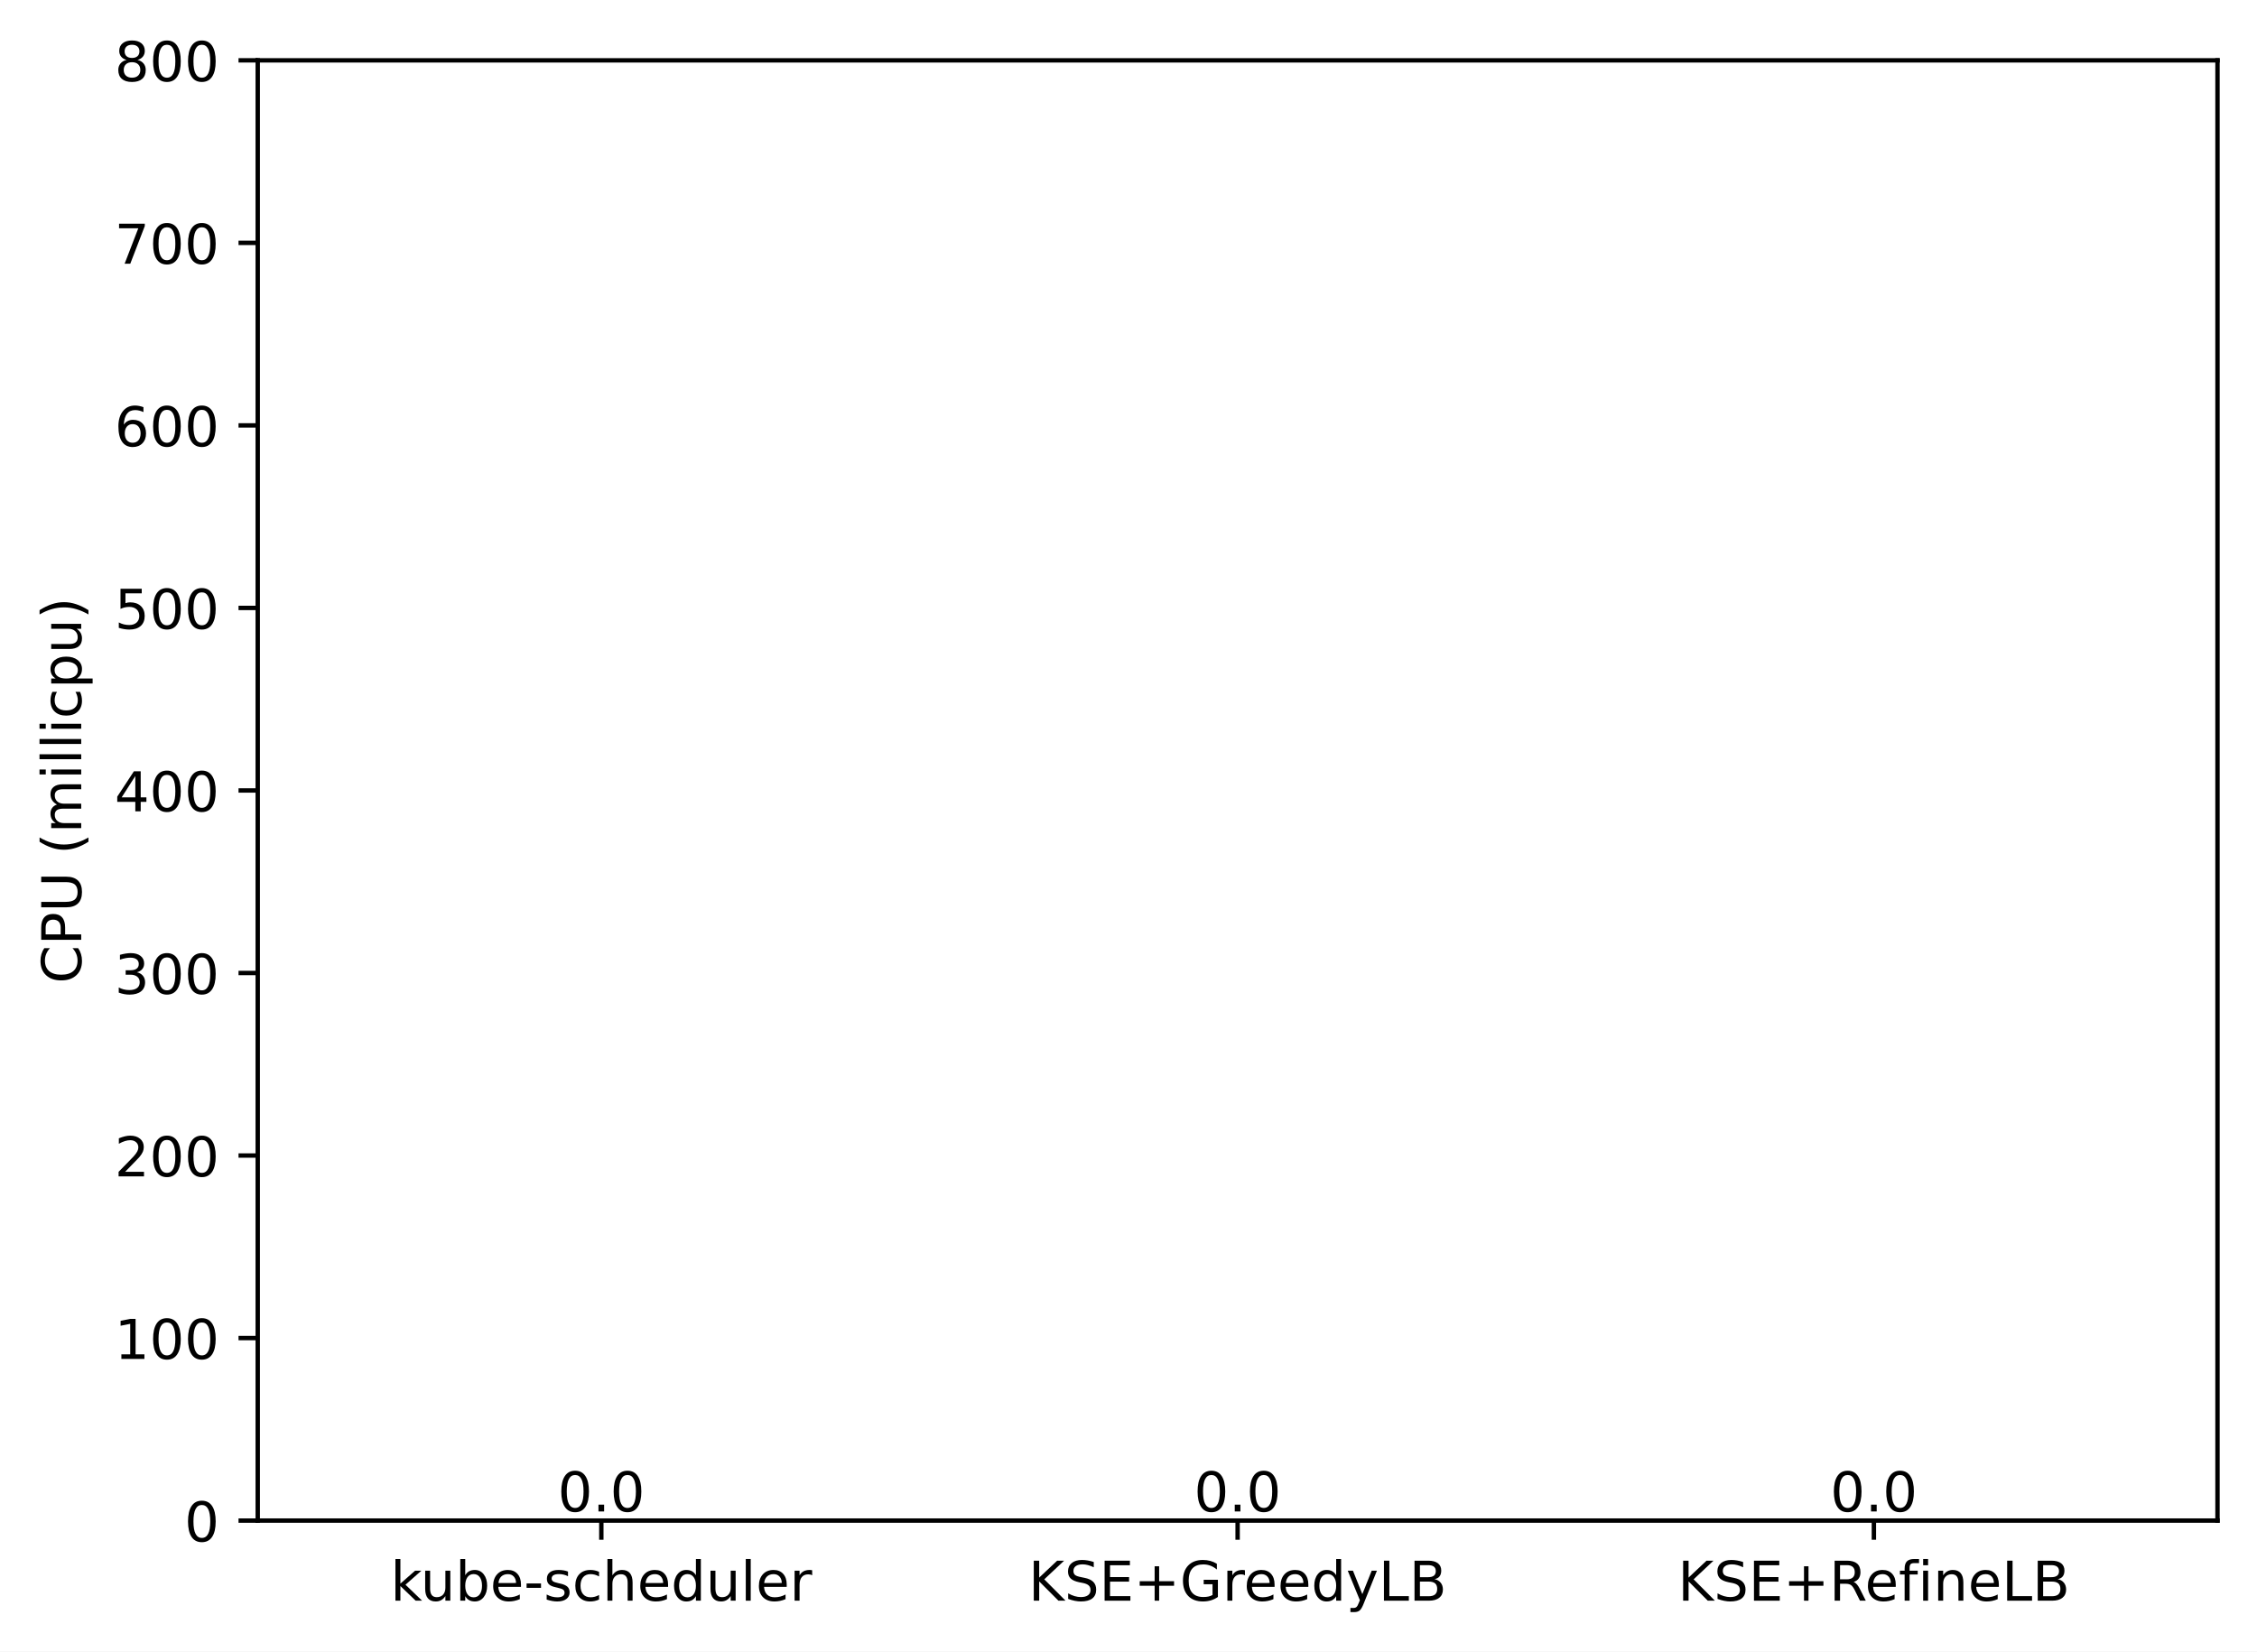
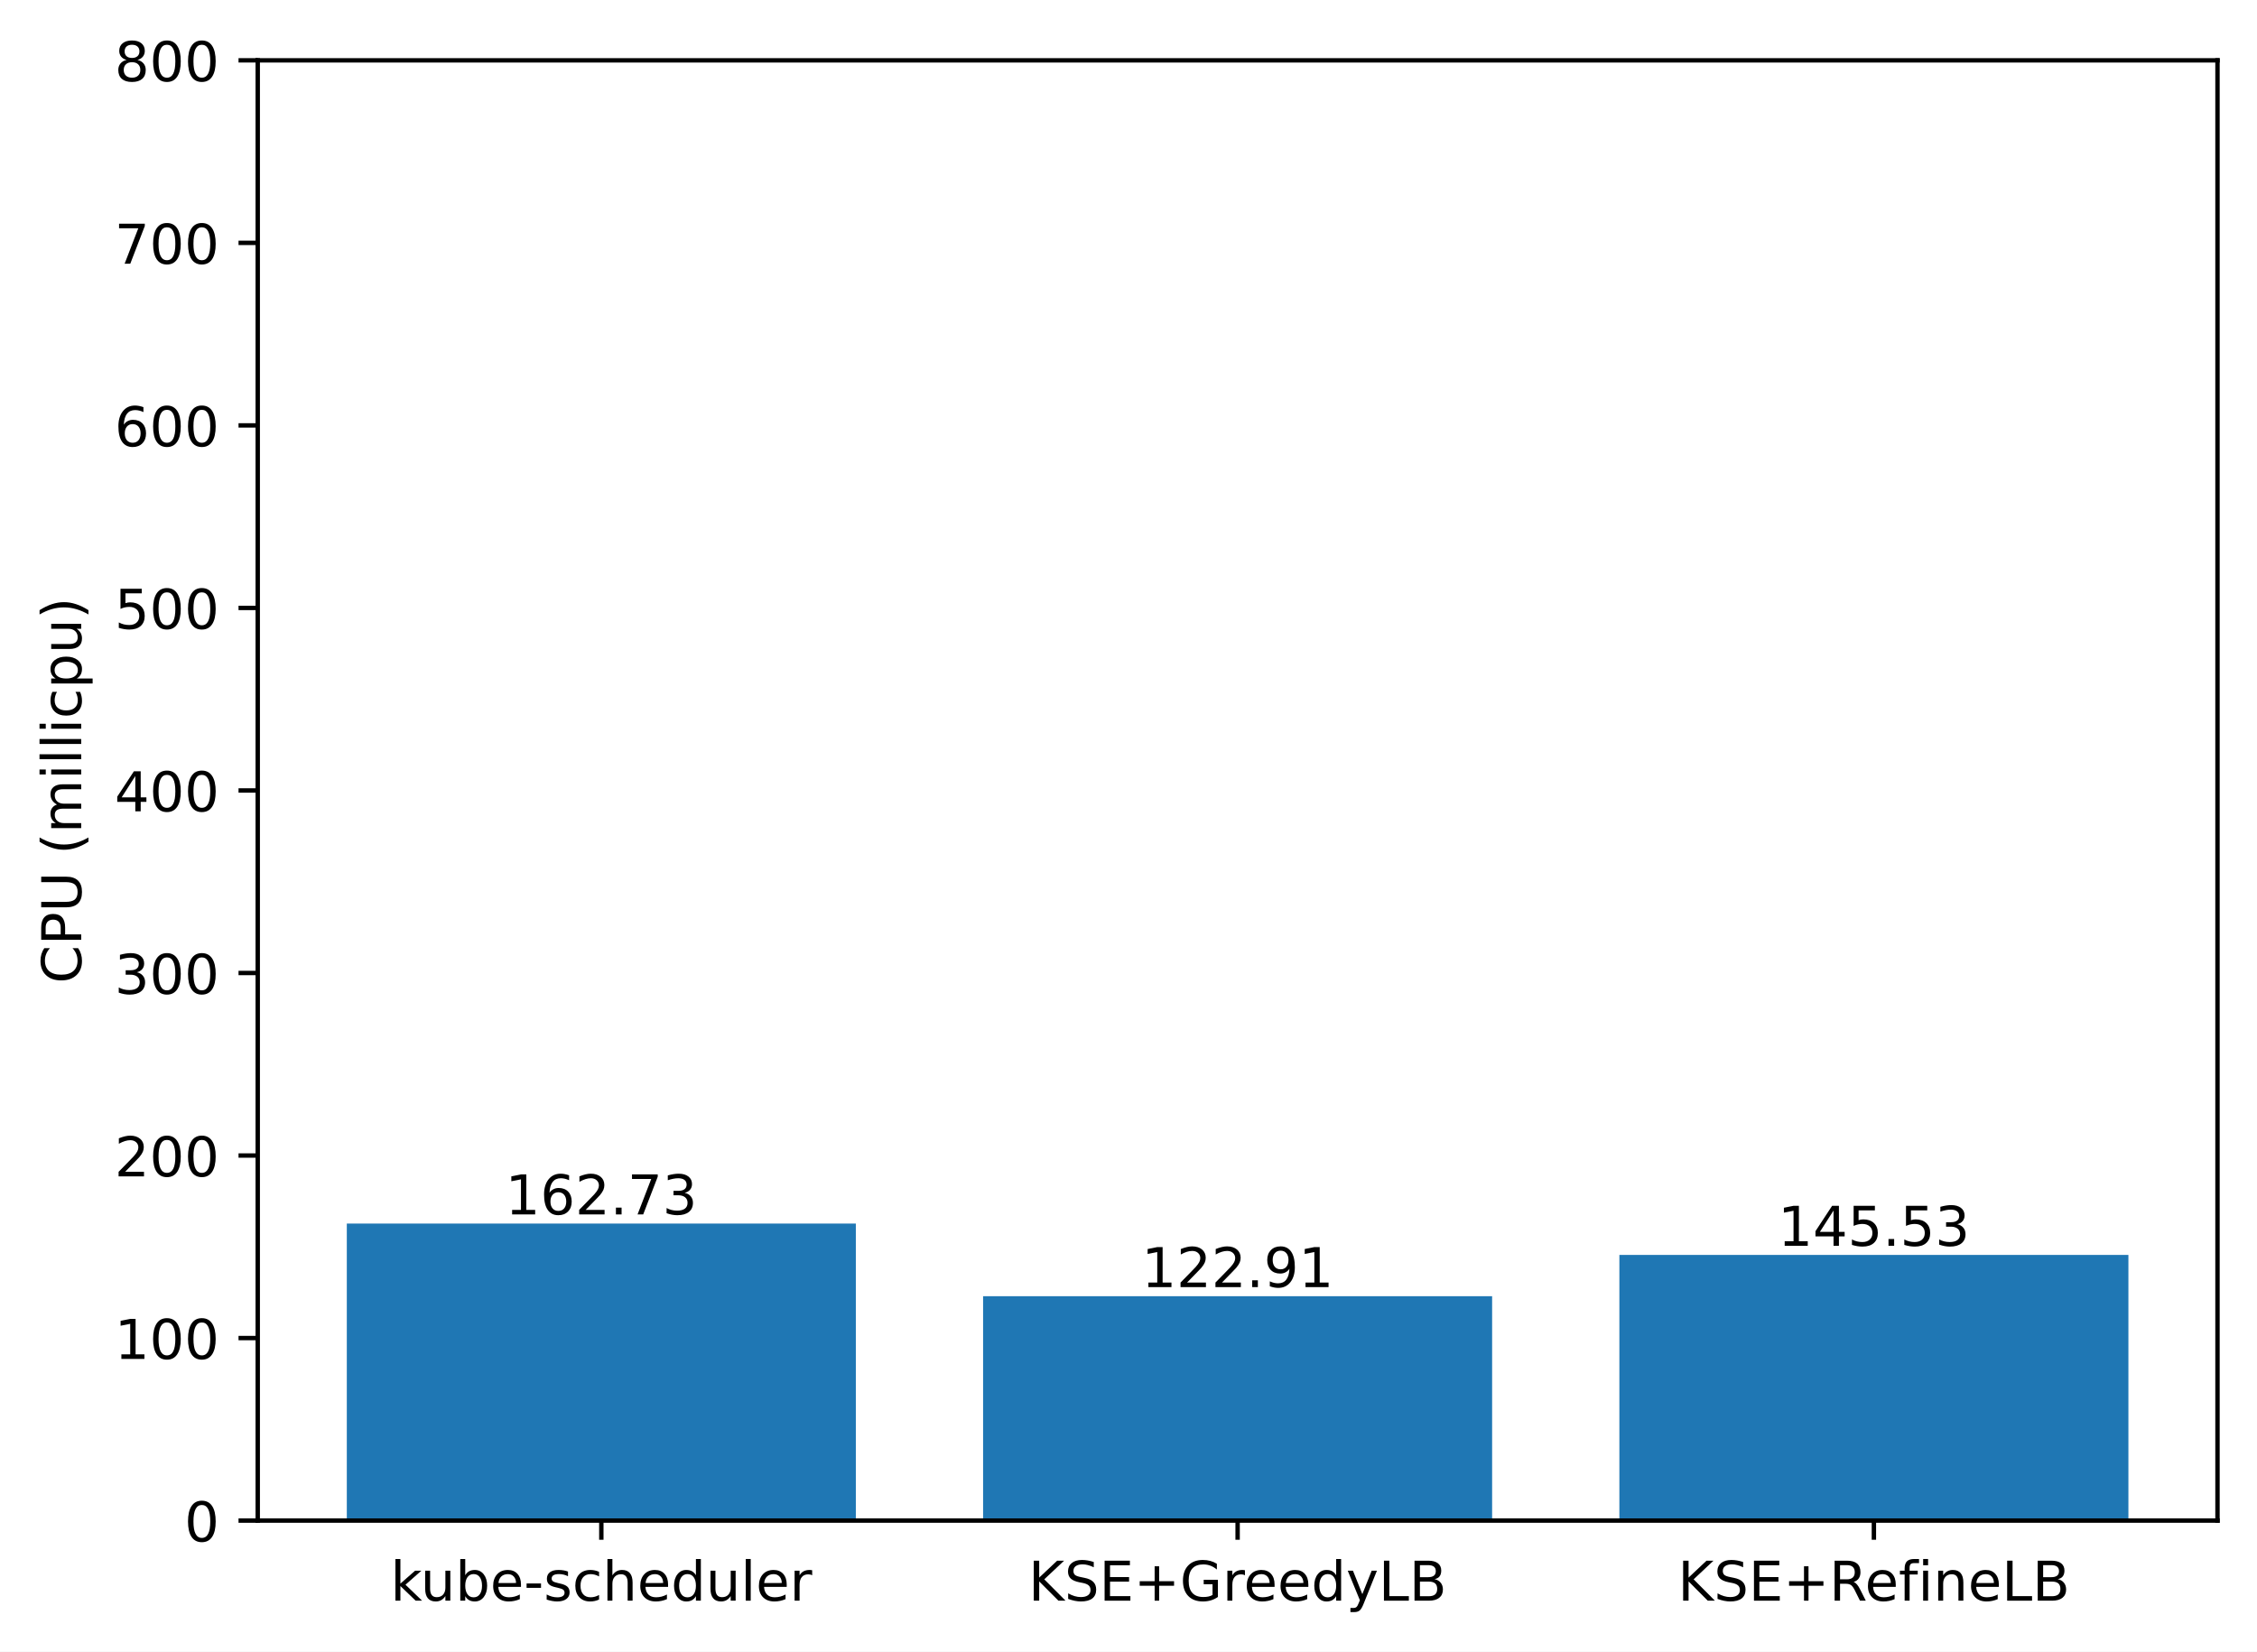
<svg xmlns="http://www.w3.org/2000/svg" xmlns:xlink="http://www.w3.org/1999/xlink" width="411.286pt" height="300.989pt" viewBox="0 0 411.286 300.989" version="1.1">
  <defs>
    <style type="text/css">*{stroke-linejoin: round; stroke-linecap: butt}</style>
  </defs>
  <g id="figure_1">
    <g id="patch_1">
      <path d="M 0 300.989  L 411.286 300.989  L 411.286 0  L 0 0  z " style="fill: #ffffff" />
    </g>
    <g id="axes_1">
      <g id="patch_2">
        <path d="M 46.966 277.111  L 404.086 277.111  L 404.086 10.999  L 46.966 10.999  z " style="fill: #ffffff" />
      </g>
      <g id="patch_3">
-         <path d="M 63.198 277.111  L 155.957 277.111  L 155.957 277.111  L 63.198 277.111  z " clip-path="url(#pf57043e19f)" style="fill: #1f77b4" />
+         <path d="M 63.198 277.111  L 155.957 277.111  L 155.957 222.981  L 63.198 222.981  z " clip-path="url(#pf1e195c671)" style="fill: #1f77b4" />
      </g>
      <g id="patch_4">
-         <path d="M 179.146 277.111  L 271.905 277.111  L 271.905 277.111  L 179.146 277.111  z " clip-path="url(#pf57043e19f)" style="fill: #1f77b4" />
+         <path d="M 179.146 277.111  L 271.905 277.111  L 271.905 236.226  L 179.146 236.226  z " clip-path="url(#pf1e195c671)" style="fill: #1f77b4" />
      </g>
      <g id="patch_5">
-         <path d="M 295.094 277.111  L 387.853 277.111  L 387.853 277.111  L 295.094 277.111  z " clip-path="url(#pf57043e19f)" style="fill: #1f77b4" />
+         <path d="M 295.094 277.111  L 387.853 277.111  L 387.853 228.702  L 295.094 228.702  z " clip-path="url(#pf1e195c671)" style="fill: #1f77b4" />
      </g>
      <g id="matplotlib.axis_1">
        <g id="xtick_1">
          <g id="line2d_1">
            <defs>
-               <path id="m0991dec17e" d="M 0 0  L 0 3.5  " style="stroke: #000000; stroke-width: 0.8" />
+               <path id="m64de98540d" d="M 0 0  L 0 3.5  " style="stroke: #000000; stroke-width: 0.8" />
            </defs>
            <g>
-               <use xlink:href="#m0991dec17e" x="109.578" y="277.111" style="stroke: #000000; stroke-width: 0.8" />
+               <use xlink:href="#m64de98540d" x="109.578" y="277.111" style="stroke: #000000; stroke-width: 0.8" />
            </g>
          </g>
          <g id="text_1">
            <g transform="translate(71.15179 291.7097)scale(0.1 -0.1)">
              <defs>
                <path id="DejaVuSans-6b" d="M 581 4863  L 1159 4863  L 1159 1991  L 2875 3500  L 3609 3500  L 1753 1863  L 3688 0  L 2938 0  L 1159 1709  L 1159 0  L 581 0  L 581 4863  z " transform="scale(0.015625)" />
                <path id="DejaVuSans-75" d="M 544 1381  L 544 3500  L 1119 3500  L 1119 1403  Q 1119 906 1312 657  Q 1506 409 1894 409  Q 2359 409 2629 706  Q 2900 1003 2900 1516  L 2900 3500  L 3475 3500  L 3475 0  L 2900 0  L 2900 538  Q 2691 219 2414 64  Q 2138 -91 1772 -91  Q 1169 -91 856 284  Q 544 659 544 1381  z M 1991 3584  L 1991 3584  z " transform="scale(0.015625)" />
                <path id="DejaVuSans-62" d="M 3116 1747  Q 3116 2381 2855 2742  Q 2594 3103 2138 3103  Q 1681 3103 1420 2742  Q 1159 2381 1159 1747  Q 1159 1113 1420 752  Q 1681 391 2138 391  Q 2594 391 2855 752  Q 3116 1113 3116 1747  z M 1159 2969  Q 1341 3281 1617 3432  Q 1894 3584 2278 3584  Q 2916 3584 3314 3078  Q 3713 2572 3713 1747  Q 3713 922 3314 415  Q 2916 -91 2278 -91  Q 1894 -91 1617 61  Q 1341 213 1159 525  L 1159 0  L 581 0  L 581 4863  L 1159 4863  L 1159 2969  z " transform="scale(0.015625)" />
                <path id="DejaVuSans-65" d="M 3597 1894  L 3597 1613  L 953 1613  Q 991 1019 1311 708  Q 1631 397 2203 397  Q 2534 397 2845 478  Q 3156 559 3463 722  L 3463 178  Q 3153 47 2828 -22  Q 2503 -91 2169 -91  Q 1331 -91 842 396  Q 353 884 353 1716  Q 353 2575 817 3079  Q 1281 3584 2069 3584  Q 2775 3584 3186 3129  Q 3597 2675 3597 1894  z M 3022 2063  Q 3016 2534 2758 2815  Q 2500 3097 2075 3097  Q 1594 3097 1305 2825  Q 1016 2553 972 2059  L 3022 2063  z " transform="scale(0.015625)" />
                <path id="DejaVuSans-2d" d="M 313 2009  L 1997 2009  L 1997 1497  L 313 1497  L 313 2009  z " transform="scale(0.015625)" />
                <path id="DejaVuSans-73" d="M 2834 3397  L 2834 2853  Q 2591 2978 2328 3040  Q 2066 3103 1784 3103  Q 1356 3103 1142 2972  Q 928 2841 928 2578  Q 928 2378 1081 2264  Q 1234 2150 1697 2047  L 1894 2003  Q 2506 1872 2764 1633  Q 3022 1394 3022 966  Q 3022 478 2636 193  Q 2250 -91 1575 -91  Q 1294 -91 989 -36  Q 684 19 347 128  L 347 722  Q 666 556 975 473  Q 1284 391 1588 391  Q 1994 391 2212 530  Q 2431 669 2431 922  Q 2431 1156 2273 1281  Q 2116 1406 1581 1522  L 1381 1569  Q 847 1681 609 1914  Q 372 2147 372 2553  Q 372 3047 722 3315  Q 1072 3584 1716 3584  Q 2034 3584 2315 3537  Q 2597 3491 2834 3397  z " transform="scale(0.015625)" />
                <path id="DejaVuSans-63" d="M 3122 3366  L 3122 2828  Q 2878 2963 2633 3030  Q 2388 3097 2138 3097  Q 1578 3097 1268 2742  Q 959 2388 959 1747  Q 959 1106 1268 751  Q 1578 397 2138 397  Q 2388 397 2633 464  Q 2878 531 3122 666  L 3122 134  Q 2881 22 2623 -34  Q 2366 -91 2075 -91  Q 1284 -91 818 406  Q 353 903 353 1747  Q 353 2603 823 3093  Q 1294 3584 2113 3584  Q 2378 3584 2631 3529  Q 2884 3475 3122 3366  z " transform="scale(0.015625)" />
                <path id="DejaVuSans-68" d="M 3513 2113  L 3513 0  L 2938 0  L 2938 2094  Q 2938 2591 2744 2837  Q 2550 3084 2163 3084  Q 1697 3084 1428 2787  Q 1159 2491 1159 1978  L 1159 0  L 581 0  L 581 4863  L 1159 4863  L 1159 2956  Q 1366 3272 1645 3428  Q 1925 3584 2291 3584  Q 2894 3584 3203 3211  Q 3513 2838 3513 2113  z " transform="scale(0.015625)" />
                <path id="DejaVuSans-64" d="M 2906 2969  L 2906 4863  L 3481 4863  L 3481 0  L 2906 0  L 2906 525  Q 2725 213 2448 61  Q 2172 -91 1784 -91  Q 1150 -91 751 415  Q 353 922 353 1747  Q 353 2572 751 3078  Q 1150 3584 1784 3584  Q 2172 3584 2448 3432  Q 2725 3281 2906 2969  z M 947 1747  Q 947 1113 1208 752  Q 1469 391 1925 391  Q 2381 391 2643 752  Q 2906 1113 2906 1747  Q 2906 2381 2643 2742  Q 2381 3103 1925 3103  Q 1469 3103 1208 2742  Q 947 2381 947 1747  z " transform="scale(0.015625)" />
                <path id="DejaVuSans-6c" d="M 603 4863  L 1178 4863  L 1178 0  L 603 0  L 603 4863  z " transform="scale(0.015625)" />
                <path id="DejaVuSans-72" d="M 2631 2963  Q 2534 3019 2420 3045  Q 2306 3072 2169 3072  Q 1681 3072 1420 2755  Q 1159 2438 1159 1844  L 1159 0  L 581 0  L 581 3500  L 1159 3500  L 1159 2956  Q 1341 3275 1631 3429  Q 1922 3584 2338 3584  Q 2397 3584 2469 3576  Q 2541 3569 2628 3553  L 2631 2963  z " transform="scale(0.015625)" />
              </defs>
              <use xlink:href="#DejaVuSans-6b" />
              <use xlink:href="#DejaVuSans-75" x="54.785" />
              <use xlink:href="#DejaVuSans-62" x="118.164" />
              <use xlink:href="#DejaVuSans-65" x="181.641" />
              <use xlink:href="#DejaVuSans-2d" x="243.164" />
              <use xlink:href="#DejaVuSans-73" x="279.248" />
              <use xlink:href="#DejaVuSans-63" x="331.348" />
              <use xlink:href="#DejaVuSans-68" x="386.328" />
              <use xlink:href="#DejaVuSans-65" x="449.707" />
              <use xlink:href="#DejaVuSans-64" x="511.23" />
              <use xlink:href="#DejaVuSans-75" x="574.707" />
              <use xlink:href="#DejaVuSans-6c" x="638.086" />
              <use xlink:href="#DejaVuSans-65" x="665.869" />
              <use xlink:href="#DejaVuSans-72" x="727.393" />
            </g>
          </g>
        </g>
        <g id="xtick_2">
          <g id="line2d_2">
            <g>
-               <use xlink:href="#m0991dec17e" x="225.526" y="277.111" style="stroke: #000000; stroke-width: 0.8" />
+               <use xlink:href="#m64de98540d" x="225.526" y="277.111" style="stroke: #000000; stroke-width: 0.8" />
            </g>
          </g>
          <g id="text_2">
            <g transform="translate(187.403 291.7097)scale(0.1 -0.1)">
              <defs>
                <path id="DejaVuSans-4b" d="M 628 4666  L 1259 4666  L 1259 2694  L 3353 4666  L 4166 4666  L 1850 2491  L 4331 0  L 3500 0  L 1259 2247  L 1259 0  L 628 0  L 628 4666  z " transform="scale(0.015625)" />
                <path id="DejaVuSans-53" d="M 3425 4513  L 3425 3897  Q 3066 4069 2747 4153  Q 2428 4238 2131 4238  Q 1616 4238 1336 4038  Q 1056 3838 1056 3469  Q 1056 3159 1242 3001  Q 1428 2844 1947 2747  L 2328 2669  Q 3034 2534 3370 2195  Q 3706 1856 3706 1288  Q 3706 609 3251 259  Q 2797 -91 1919 -91  Q 1588 -91 1214 -16  Q 841 59 441 206  L 441 856  Q 825 641 1194 531  Q 1563 422 1919 422  Q 2459 422 2753 634  Q 3047 847 3047 1241  Q 3047 1584 2836 1778  Q 2625 1972 2144 2069  L 1759 2144  Q 1053 2284 737 2584  Q 422 2884 422 3419  Q 422 4038 858 4394  Q 1294 4750 2059 4750  Q 2388 4750 2728 4690  Q 3069 4631 3425 4513  z " transform="scale(0.015625)" />
                <path id="DejaVuSans-45" d="M 628 4666  L 3578 4666  L 3578 4134  L 1259 4134  L 1259 2753  L 3481 2753  L 3481 2222  L 1259 2222  L 1259 531  L 3634 531  L 3634 0  L 628 0  L 628 4666  z " transform="scale(0.015625)" />
                <path id="DejaVuSans-2b" d="M 2944 4013  L 2944 2272  L 4684 2272  L 4684 1741  L 2944 1741  L 2944 0  L 2419 0  L 2419 1741  L 678 1741  L 678 2272  L 2419 2272  L 2419 4013  L 2944 4013  z " transform="scale(0.015625)" />
                <path id="DejaVuSans-47" d="M 3809 666  L 3809 1919  L 2778 1919  L 2778 2438  L 4434 2438  L 4434 434  Q 4069 175 3628 42  Q 3188 -91 2688 -91  Q 1594 -91 976 548  Q 359 1188 359 2328  Q 359 3472 976 4111  Q 1594 4750 2688 4750  Q 3144 4750 3555 4637  Q 3966 4525 4313 4306  L 4313 3634  Q 3963 3931 3569 4081  Q 3175 4231 2741 4231  Q 1884 4231 1454 3753  Q 1025 3275 1025 2328  Q 1025 1384 1454 906  Q 1884 428 2741 428  Q 3075 428 3337 486  Q 3600 544 3809 666  z " transform="scale(0.015625)" />
                <path id="DejaVuSans-79" d="M 2059 -325  Q 1816 -950 1584 -1140  Q 1353 -1331 966 -1331  L 506 -1331  L 506 -850  L 844 -850  Q 1081 -850 1212 -737  Q 1344 -625 1503 -206  L 1606 56  L 191 3500  L 800 3500  L 1894 763  L 2988 3500  L 3597 3500  L 2059 -325  z " transform="scale(0.015625)" />
                <path id="DejaVuSans-4c" d="M 628 4666  L 1259 4666  L 1259 531  L 3531 531  L 3531 0  L 628 0  L 628 4666  z " transform="scale(0.015625)" />
                <path id="DejaVuSans-42" d="M 1259 2228  L 1259 519  L 2272 519  Q 2781 519 3026 730  Q 3272 941 3272 1375  Q 3272 1813 3026 2020  Q 2781 2228 2272 2228  L 1259 2228  z M 1259 4147  L 1259 2741  L 2194 2741  Q 2656 2741 2882 2914  Q 3109 3088 3109 3444  Q 3109 3797 2882 3972  Q 2656 4147 2194 4147  L 1259 4147  z M 628 4666  L 2241 4666  Q 2963 4666 3353 4366  Q 3744 4066 3744 3513  Q 3744 3084 3544 2831  Q 3344 2578 2956 2516  Q 3422 2416 3680 2098  Q 3938 1781 3938 1306  Q 3938 681 3513 340  Q 3088 0 2303 0  L 628 0  L 628 4666  z " transform="scale(0.015625)" />
              </defs>
              <use xlink:href="#DejaVuSans-4b" />
              <use xlink:href="#DejaVuSans-53" x="65.576" />
              <use xlink:href="#DejaVuSans-45" x="129.053" />
              <use xlink:href="#DejaVuSans-2b" x="192.236" />
              <use xlink:href="#DejaVuSans-47" x="276.025" />
              <use xlink:href="#DejaVuSans-72" x="353.516" />
              <use xlink:href="#DejaVuSans-65" x="392.379" />
              <use xlink:href="#DejaVuSans-65" x="453.902" />
              <use xlink:href="#DejaVuSans-64" x="515.426" />
              <use xlink:href="#DejaVuSans-79" x="578.902" />
              <use xlink:href="#DejaVuSans-4c" x="638.082" />
              <use xlink:href="#DejaVuSans-42" x="693.795" />
            </g>
          </g>
        </g>
        <g id="xtick_3">
          <g id="line2d_3">
            <g>
-               <use xlink:href="#m0991dec17e" x="341.474" y="277.111" style="stroke: #000000; stroke-width: 0.8" />
+               <use xlink:href="#m64de98540d" x="341.474" y="277.111" style="stroke: #000000; stroke-width: 0.8" />
            </g>
          </g>
          <g id="text_3">
            <g transform="translate(305.7346 291.7097)scale(0.1 -0.1)">
              <defs>
                <path id="DejaVuSans-52" d="M 2841 2188  Q 3044 2119 3236 1894  Q 3428 1669 3622 1275  L 4263 0  L 3584 0  L 2988 1197  Q 2756 1666 2539 1819  Q 2322 1972 1947 1972  L 1259 1972  L 1259 0  L 628 0  L 628 4666  L 2053 4666  Q 2853 4666 3247 4331  Q 3641 3997 3641 3322  Q 3641 2881 3436 2590  Q 3231 2300 2841 2188  z M 1259 4147  L 1259 2491  L 2053 2491  Q 2509 2491 2742 2702  Q 2975 2913 2975 3322  Q 2975 3731 2742 3939  Q 2509 4147 2053 4147  L 1259 4147  z " transform="scale(0.015625)" />
                <path id="DejaVuSans-66" d="M 2375 4863  L 2375 4384  L 1825 4384  Q 1516 4384 1395 4259  Q 1275 4134 1275 3809  L 1275 3500  L 2222 3500  L 2222 3053  L 1275 3053  L 1275 0  L 697 0  L 697 3053  L 147 3053  L 147 3500  L 697 3500  L 697 3744  Q 697 4328 969 4595  Q 1241 4863 1831 4863  L 2375 4863  z " transform="scale(0.015625)" />
                <path id="DejaVuSans-69" d="M 603 3500  L 1178 3500  L 1178 0  L 603 0  L 603 3500  z M 603 4863  L 1178 4863  L 1178 4134  L 603 4134  L 603 4863  z " transform="scale(0.015625)" />
                <path id="DejaVuSans-6e" d="M 3513 2113  L 3513 0  L 2938 0  L 2938 2094  Q 2938 2591 2744 2837  Q 2550 3084 2163 3084  Q 1697 3084 1428 2787  Q 1159 2491 1159 1978  L 1159 0  L 581 0  L 581 3500  L 1159 3500  L 1159 2956  Q 1366 3272 1645 3428  Q 1925 3584 2291 3584  Q 2894 3584 3203 3211  Q 3513 2838 3513 2113  z " transform="scale(0.015625)" />
              </defs>
              <use xlink:href="#DejaVuSans-4b" />
              <use xlink:href="#DejaVuSans-53" x="65.576" />
              <use xlink:href="#DejaVuSans-45" x="129.053" />
              <use xlink:href="#DejaVuSans-2b" x="192.236" />
              <use xlink:href="#DejaVuSans-52" x="276.025" />
              <use xlink:href="#DejaVuSans-65" x="341.008" />
              <use xlink:href="#DejaVuSans-66" x="402.531" />
              <use xlink:href="#DejaVuSans-69" x="437.736" />
              <use xlink:href="#DejaVuSans-6e" x="465.52" />
              <use xlink:href="#DejaVuSans-65" x="528.898" />
              <use xlink:href="#DejaVuSans-4c" x="590.422" />
              <use xlink:href="#DejaVuSans-42" x="646.135" />
            </g>
          </g>
        </g>
      </g>
      <g id="matplotlib.axis_2">
        <g id="ytick_1">
          <g id="line2d_4">
            <defs>
-               <path id="m03e5df9288" d="M 0 0  L -3.5 0  " style="stroke: #000000; stroke-width: 0.8" />
+               <path id="m2f791887bd" d="M 0 0  L -3.5 0  " style="stroke: #000000; stroke-width: 0.8" />
            </defs>
            <g>
-               <use xlink:href="#m03e5df9288" x="46.966" y="277.111" style="stroke: #000000; stroke-width: 0.8" />
+               <use xlink:href="#m2f791887bd" x="46.966" y="277.111" style="stroke: #000000; stroke-width: 0.8" />
            </g>
          </g>
          <g id="text_4">
            <g transform="translate(33.60312 280.9104)scale(0.1 -0.1)">
              <defs>
                <path id="DejaVuSans-30" d="M 2034 4250  Q 1547 4250 1301 3770  Q 1056 3291 1056 2328  Q 1056 1369 1301 889  Q 1547 409 2034 409  Q 2525 409 2770 889  Q 3016 1369 3016 2328  Q 3016 3291 2770 3770  Q 2525 4250 2034 4250  z M 2034 4750  Q 2819 4750 3233 4129  Q 3647 3509 3647 2328  Q 3647 1150 3233 529  Q 2819 -91 2034 -91  Q 1250 -91 836 529  Q 422 1150 422 2328  Q 422 3509 836 4129  Q 1250 4750 2034 4750  z " transform="scale(0.015625)" />
              </defs>
              <use xlink:href="#DejaVuSans-30" />
            </g>
          </g>
        </g>
        <g id="ytick_2">
          <g id="line2d_5">
            <g>
-               <use xlink:href="#m03e5df9288" x="46.966" y="243.847" style="stroke: #000000; stroke-width: 0.8" />
+               <use xlink:href="#m2f791887bd" x="46.966" y="243.847" style="stroke: #000000; stroke-width: 0.8" />
            </g>
          </g>
          <g id="text_5">
            <g transform="translate(20.87813 247.6464)scale(0.1 -0.1)">
              <defs>
                <path id="DejaVuSans-31" d="M 794 531  L 1825 531  L 1825 4091  L 703 3866  L 703 4441  L 1819 4666  L 2450 4666  L 2450 531  L 3481 531  L 3481 0  L 794 0  L 794 531  z " transform="scale(0.015625)" />
              </defs>
              <use xlink:href="#DejaVuSans-31" />
              <use xlink:href="#DejaVuSans-30" x="63.623" />
              <use xlink:href="#DejaVuSans-30" x="127.246" />
            </g>
          </g>
        </g>
        <g id="ytick_3">
          <g id="line2d_6">
            <g>
-               <use xlink:href="#m03e5df9288" x="46.966" y="210.583" style="stroke: #000000; stroke-width: 0.8" />
+               <use xlink:href="#m2f791887bd" x="46.966" y="210.583" style="stroke: #000000; stroke-width: 0.8" />
            </g>
          </g>
          <g id="text_6">
            <g transform="translate(20.87813 214.3824)scale(0.1 -0.1)">
              <defs>
                <path id="DejaVuSans-32" d="M 1228 531  L 3431 531  L 3431 0  L 469 0  L 469 531  Q 828 903 1448 1529  Q 2069 2156 2228 2338  Q 2531 2678 2651 2914  Q 2772 3150 2772 3378  Q 2772 3750 2511 3984  Q 2250 4219 1831 4219  Q 1534 4219 1204 4116  Q 875 4013 500 3803  L 500 4441  Q 881 4594 1212 4672  Q 1544 4750 1819 4750  Q 2544 4750 2975 4387  Q 3406 4025 3406 3419  Q 3406 3131 3298 2873  Q 3191 2616 2906 2266  Q 2828 2175 2409 1742  Q 1991 1309 1228 531  z " transform="scale(0.015625)" />
              </defs>
              <use xlink:href="#DejaVuSans-32" />
              <use xlink:href="#DejaVuSans-30" x="63.623" />
              <use xlink:href="#DejaVuSans-30" x="127.246" />
            </g>
          </g>
        </g>
        <g id="ytick_4">
          <g id="line2d_7">
            <g>
-               <use xlink:href="#m03e5df9288" x="46.966" y="177.319" style="stroke: #000000; stroke-width: 0.8" />
+               <use xlink:href="#m2f791887bd" x="46.966" y="177.319" style="stroke: #000000; stroke-width: 0.8" />
            </g>
          </g>
          <g id="text_7">
            <g transform="translate(20.87813 181.1184)scale(0.1 -0.1)">
              <defs>
                <path id="DejaVuSans-33" d="M 2597 2516  Q 3050 2419 3304 2112  Q 3559 1806 3559 1356  Q 3559 666 3084 287  Q 2609 -91 1734 -91  Q 1441 -91 1130 -33  Q 819 25 488 141  L 488 750  Q 750 597 1062 519  Q 1375 441 1716 441  Q 2309 441 2620 675  Q 2931 909 2931 1356  Q 2931 1769 2642 2001  Q 2353 2234 1838 2234  L 1294 2234  L 1294 2753  L 1863 2753  Q 2328 2753 2575 2939  Q 2822 3125 2822 3475  Q 2822 3834 2567 4026  Q 2313 4219 1838 4219  Q 1578 4219 1281 4162  Q 984 4106 628 3988  L 628 4550  Q 988 4650 1302 4700  Q 1616 4750 1894 4750  Q 2613 4750 3031 4423  Q 3450 4097 3450 3541  Q 3450 3153 3228 2886  Q 3006 2619 2597 2516  z " transform="scale(0.015625)" />
              </defs>
              <use xlink:href="#DejaVuSans-33" />
              <use xlink:href="#DejaVuSans-30" x="63.623" />
              <use xlink:href="#DejaVuSans-30" x="127.246" />
            </g>
          </g>
        </g>
        <g id="ytick_5">
          <g id="line2d_8">
            <g>
-               <use xlink:href="#m03e5df9288" x="46.966" y="144.055" style="stroke: #000000; stroke-width: 0.8" />
+               <use xlink:href="#m2f791887bd" x="46.966" y="144.055" style="stroke: #000000; stroke-width: 0.8" />
            </g>
          </g>
          <g id="text_8">
            <g transform="translate(20.87813 147.8544)scale(0.1 -0.1)">
              <defs>
                <path id="DejaVuSans-34" d="M 2419 4116  L 825 1625  L 2419 1625  L 2419 4116  z M 2253 4666  L 3047 4666  L 3047 1625  L 3713 1625  L 3713 1100  L 3047 1100  L 3047 0  L 2419 0  L 2419 1100  L 313 1100  L 313 1709  L 2253 4666  z " transform="scale(0.015625)" />
              </defs>
              <use xlink:href="#DejaVuSans-34" />
              <use xlink:href="#DejaVuSans-30" x="63.623" />
              <use xlink:href="#DejaVuSans-30" x="127.246" />
            </g>
          </g>
        </g>
        <g id="ytick_6">
          <g id="line2d_9">
            <g>
-               <use xlink:href="#m03e5df9288" x="46.966" y="110.791" style="stroke: #000000; stroke-width: 0.8" />
+               <use xlink:href="#m2f791887bd" x="46.966" y="110.791" style="stroke: #000000; stroke-width: 0.8" />
            </g>
          </g>
          <g id="text_9">
            <g transform="translate(20.87813 114.5904)scale(0.1 -0.1)">
              <defs>
                <path id="DejaVuSans-35" d="M 691 4666  L 3169 4666  L 3169 4134  L 1269 4134  L 1269 2991  Q 1406 3038 1543 3061  Q 1681 3084 1819 3084  Q 2600 3084 3056 2656  Q 3513 2228 3513 1497  Q 3513 744 3044 326  Q 2575 -91 1722 -91  Q 1428 -91 1123 -41  Q 819 9 494 109  L 494 744  Q 775 591 1075 516  Q 1375 441 1709 441  Q 2250 441 2565 725  Q 2881 1009 2881 1497  Q 2881 1984 2565 2268  Q 2250 2553 1709 2553  Q 1456 2553 1204 2497  Q 953 2441 691 2322  L 691 4666  z " transform="scale(0.015625)" />
              </defs>
              <use xlink:href="#DejaVuSans-35" />
              <use xlink:href="#DejaVuSans-30" x="63.623" />
              <use xlink:href="#DejaVuSans-30" x="127.246" />
            </g>
          </g>
        </g>
        <g id="ytick_7">
          <g id="line2d_10">
            <g>
-               <use xlink:href="#m03e5df9288" x="46.966" y="77.527" style="stroke: #000000; stroke-width: 0.8" />
+               <use xlink:href="#m2f791887bd" x="46.966" y="77.527" style="stroke: #000000; stroke-width: 0.8" />
            </g>
          </g>
          <g id="text_10">
            <g transform="translate(20.87813 81.32644)scale(0.1 -0.1)">
              <defs>
                <path id="DejaVuSans-36" d="M 2113 2584  Q 1688 2584 1439 2293  Q 1191 2003 1191 1497  Q 1191 994 1439 701  Q 1688 409 2113 409  Q 2538 409 2786 701  Q 3034 994 3034 1497  Q 3034 2003 2786 2293  Q 2538 2584 2113 2584  z M 3366 4563  L 3366 3988  Q 3128 4100 2886 4159  Q 2644 4219 2406 4219  Q 1781 4219 1451 3797  Q 1122 3375 1075 2522  Q 1259 2794 1537 2939  Q 1816 3084 2150 3084  Q 2853 3084 3261 2657  Q 3669 2231 3669 1497  Q 3669 778 3244 343  Q 2819 -91 2113 -91  Q 1303 -91 875 529  Q 447 1150 447 2328  Q 447 3434 972 4092  Q 1497 4750 2381 4750  Q 2619 4750 2861 4703  Q 3103 4656 3366 4563  z " transform="scale(0.015625)" />
              </defs>
              <use xlink:href="#DejaVuSans-36" />
              <use xlink:href="#DejaVuSans-30" x="63.623" />
              <use xlink:href="#DejaVuSans-30" x="127.246" />
            </g>
          </g>
        </g>
        <g id="ytick_8">
          <g id="line2d_11">
            <g>
-               <use xlink:href="#m03e5df9288" x="46.966" y="44.263" style="stroke: #000000; stroke-width: 0.8" />
+               <use xlink:href="#m2f791887bd" x="46.966" y="44.263" style="stroke: #000000; stroke-width: 0.8" />
            </g>
          </g>
          <g id="text_11">
            <g transform="translate(20.87813 48.06244)scale(0.1 -0.1)">
              <defs>
                <path id="DejaVuSans-37" d="M 525 4666  L 3525 4666  L 3525 4397  L 1831 0  L 1172 0  L 2766 4134  L 525 4134  L 525 4666  z " transform="scale(0.015625)" />
              </defs>
              <use xlink:href="#DejaVuSans-37" />
              <use xlink:href="#DejaVuSans-30" x="63.623" />
              <use xlink:href="#DejaVuSans-30" x="127.246" />
            </g>
          </g>
        </g>
        <g id="ytick_9">
          <g id="line2d_12">
            <g>
-               <use xlink:href="#m03e5df9288" x="46.966" y="10.999" style="stroke: #000000; stroke-width: 0.8" />
+               <use xlink:href="#m2f791887bd" x="46.966" y="10.999" style="stroke: #000000; stroke-width: 0.8" />
            </g>
          </g>
          <g id="text_12">
            <g transform="translate(20.87813 14.79844)scale(0.1 -0.1)">
              <defs>
                <path id="DejaVuSans-38" d="M 2034 2216  Q 1584 2216 1326 1975  Q 1069 1734 1069 1313  Q 1069 891 1326 650  Q 1584 409 2034 409  Q 2484 409 2743 651  Q 3003 894 3003 1313  Q 3003 1734 2745 1975  Q 2488 2216 2034 2216  z M 1403 2484  Q 997 2584 770 2862  Q 544 3141 544 3541  Q 544 4100 942 4425  Q 1341 4750 2034 4750  Q 2731 4750 3128 4425  Q 3525 4100 3525 3541  Q 3525 3141 3298 2862  Q 3072 2584 2669 2484  Q 3125 2378 3379 2068  Q 3634 1759 3634 1313  Q 3634 634 3220 271  Q 2806 -91 2034 -91  Q 1263 -91 848 271  Q 434 634 434 1313  Q 434 1759 690 2068  Q 947 2378 1403 2484  z M 1172 3481  Q 1172 3119 1398 2916  Q 1625 2713 2034 2713  Q 2441 2713 2670 2916  Q 2900 3119 2900 3481  Q 2900 3844 2670 4047  Q 2441 4250 2034 4250  Q 1625 4250 1398 4047  Q 1172 3844 1172 3481  z " transform="scale(0.015625)" />
              </defs>
              <use xlink:href="#DejaVuSans-38" />
              <use xlink:href="#DejaVuSans-30" x="63.623" />
              <use xlink:href="#DejaVuSans-30" x="127.246" />
            </g>
          </g>
        </g>
        <g id="text_13">
          <g transform="translate(14.79844 179.2302)rotate(-90)scale(0.1 -0.1)">
            <defs>
              <path id="DejaVuSans-43" d="M 4122 4306  L 4122 3641  Q 3803 3938 3442 4084  Q 3081 4231 2675 4231  Q 1875 4231 1450 3742  Q 1025 3253 1025 2328  Q 1025 1406 1450 917  Q 1875 428 2675 428  Q 3081 428 3442 575  Q 3803 722 4122 1019  L 4122 359  Q 3791 134 3420 21  Q 3050 -91 2638 -91  Q 1578 -91 968 557  Q 359 1206 359 2328  Q 359 3453 968 4101  Q 1578 4750 2638 4750  Q 3056 4750 3426 4639  Q 3797 4528 4122 4306  z " transform="scale(0.015625)" />
              <path id="DejaVuSans-50" d="M 1259 4147  L 1259 2394  L 2053 2394  Q 2494 2394 2734 2622  Q 2975 2850 2975 3272  Q 2975 3691 2734 3919  Q 2494 4147 2053 4147  L 1259 4147  z M 628 4666  L 2053 4666  Q 2838 4666 3239 4311  Q 3641 3956 3641 3272  Q 3641 2581 3239 2228  Q 2838 1875 2053 1875  L 1259 1875  L 1259 0  L 628 0  L 628 4666  z " transform="scale(0.015625)" />
              <path id="DejaVuSans-55" d="M 556 4666  L 1191 4666  L 1191 1831  Q 1191 1081 1462 751  Q 1734 422 2344 422  Q 2950 422 3222 751  Q 3494 1081 3494 1831  L 3494 4666  L 4128 4666  L 4128 1753  Q 4128 841 3676 375  Q 3225 -91 2344 -91  Q 1459 -91 1007 375  Q 556 841 556 1753  L 556 4666  z " transform="scale(0.015625)" />
              <path id="DejaVuSans-20" transform="scale(0.015625)" />
              <path id="DejaVuSans-28" d="M 1984 4856  Q 1566 4138 1362 3434  Q 1159 2731 1159 2009  Q 1159 1288 1364 580  Q 1569 -128 1984 -844  L 1484 -844  Q 1016 -109 783 600  Q 550 1309 550 2009  Q 550 2706 781 3412  Q 1013 4119 1484 4856  L 1984 4856  z " transform="scale(0.015625)" />
              <path id="DejaVuSans-6d" d="M 3328 2828  Q 3544 3216 3844 3400  Q 4144 3584 4550 3584  Q 5097 3584 5394 3201  Q 5691 2819 5691 2113  L 5691 0  L 5113 0  L 5113 2094  Q 5113 2597 4934 2840  Q 4756 3084 4391 3084  Q 3944 3084 3684 2787  Q 3425 2491 3425 1978  L 3425 0  L 2847 0  L 2847 2094  Q 2847 2600 2669 2842  Q 2491 3084 2119 3084  Q 1678 3084 1418 2786  Q 1159 2488 1159 1978  L 1159 0  L 581 0  L 581 3500  L 1159 3500  L 1159 2956  Q 1356 3278 1631 3431  Q 1906 3584 2284 3584  Q 2666 3584 2933 3390  Q 3200 3197 3328 2828  z " transform="scale(0.015625)" />
              <path id="DejaVuSans-70" d="M 1159 525  L 1159 -1331  L 581 -1331  L 581 3500  L 1159 3500  L 1159 2969  Q 1341 3281 1617 3432  Q 1894 3584 2278 3584  Q 2916 3584 3314 3078  Q 3713 2572 3713 1747  Q 3713 922 3314 415  Q 2916 -91 2278 -91  Q 1894 -91 1617 61  Q 1341 213 1159 525  z M 3116 1747  Q 3116 2381 2855 2742  Q 2594 3103 2138 3103  Q 1681 3103 1420 2742  Q 1159 2381 1159 1747  Q 1159 1113 1420 752  Q 1681 391 2138 391  Q 2594 391 2855 752  Q 3116 1113 3116 1747  z " transform="scale(0.015625)" />
              <path id="DejaVuSans-29" d="M 513 4856  L 1013 4856  Q 1481 4119 1714 3412  Q 1947 2706 1947 2009  Q 1947 1309 1714 600  Q 1481 -109 1013 -844  L 513 -844  Q 928 -128 1133 580  Q 1338 1288 1338 2009  Q 1338 2731 1133 3434  Q 928 4138 513 4856  z " transform="scale(0.015625)" />
            </defs>
            <use xlink:href="#DejaVuSans-43" />
            <use xlink:href="#DejaVuSans-50" x="69.824" />
            <use xlink:href="#DejaVuSans-55" x="130.127" />
            <use xlink:href="#DejaVuSans-20" x="203.32" />
            <use xlink:href="#DejaVuSans-28" x="235.107" />
            <use xlink:href="#DejaVuSans-6d" x="274.121" />
            <use xlink:href="#DejaVuSans-69" x="371.533" />
            <use xlink:href="#DejaVuSans-6c" x="399.316" />
            <use xlink:href="#DejaVuSans-6c" x="427.1" />
            <use xlink:href="#DejaVuSans-69" x="454.883" />
            <use xlink:href="#DejaVuSans-63" x="482.666" />
            <use xlink:href="#DejaVuSans-70" x="537.646" />
            <use xlink:href="#DejaVuSans-75" x="601.123" />
            <use xlink:href="#DejaVuSans-29" x="664.502" />
          </g>
        </g>
      </g>
      <g id="patch_6">
        <path d="M 46.966 277.111  L 46.966 10.999  " style="fill: none; stroke: #000000; stroke-width: 0.8; stroke-linejoin: miter; stroke-linecap: square" />
      </g>
      <g id="patch_7">
        <path d="M 404.086 277.111  L 404.086 10.999  " style="fill: none; stroke: #000000; stroke-width: 0.8; stroke-linejoin: miter; stroke-linecap: square" />
      </g>
      <g id="patch_8">
        <path d="M 46.966 277.111  L 404.086 277.111  " style="fill: none; stroke: #000000; stroke-width: 0.8; stroke-linejoin: miter; stroke-linecap: square" />
      </g>
      <g id="patch_9">
        <path d="M 46.966 10.999  L 404.086 10.999  " style="fill: none; stroke: #000000; stroke-width: 0.8; stroke-linejoin: miter; stroke-linecap: square" />
      </g>
      <g id="text_14">
-         <g transform="translate(101.626 275.448)scale(0.1 -0.1)">
+         <g transform="translate(92.08226 221.3175)scale(0.1 -0.1)">
          <defs>
            <path id="DejaVuSans-2e" d="M 684 794  L 1344 794  L 1344 0  L 684 0  L 684 794  z " transform="scale(0.015625)" />
          </defs>
-           <use xlink:href="#DejaVuSans-30" />
-           <use xlink:href="#DejaVuSans-2e" x="63.623" />
-           <use xlink:href="#DejaVuSans-30" x="95.41" />
+           <use xlink:href="#DejaVuSans-31" />
+           <use xlink:href="#DejaVuSans-36" x="63.623" />
+           <use xlink:href="#DejaVuSans-32" x="127.246" />
+           <use xlink:href="#DejaVuSans-2e" x="190.869" />
+           <use xlink:href="#DejaVuSans-37" x="222.656" />
+           <use xlink:href="#DejaVuSans-33" x="286.279" />
        </g>
      </g>
      <g id="text_15">
-         <g transform="translate(217.5741 275.448)scale(0.1 -0.1)">
-           <use xlink:href="#DejaVuSans-30" />
-           <use xlink:href="#DejaVuSans-2e" x="63.623" />
-           <use xlink:href="#DejaVuSans-30" x="95.41" />
+         <g transform="translate(208.0303 234.5632)scale(0.1 -0.1)">
+           <defs>
+             <path id="DejaVuSans-39" d="M 703 97  L 703 672  Q 941 559 1184 500  Q 1428 441 1663 441  Q 2288 441 2617 861  Q 2947 1281 2994 2138  Q 2813 1869 2534 1725  Q 2256 1581 1919 1581  Q 1219 1581 811 2004  Q 403 2428 403 3163  Q 403 3881 828 4315  Q 1253 4750 1959 4750  Q 2769 4750 3195 4129  Q 3622 3509 3622 2328  Q 3622 1225 3098 567  Q 2575 -91 1691 -91  Q 1453 -91 1209 -44  Q 966 3 703 97  z M 1959 2075  Q 2384 2075 2632 2365  Q 2881 2656 2881 3163  Q 2881 3666 2632 3958  Q 2384 4250 1959 4250  Q 1534 4250 1286 3958  Q 1038 3666 1038 3163  Q 1038 2656 1286 2365  Q 1534 2075 1959 2075  z " transform="scale(0.015625)" />
+           </defs>
+           <use xlink:href="#DejaVuSans-31" />
+           <use xlink:href="#DejaVuSans-32" x="63.623" />
+           <use xlink:href="#DejaVuSans-32" x="127.246" />
+           <use xlink:href="#DejaVuSans-2e" x="190.869" />
+           <use xlink:href="#DejaVuSans-39" x="222.656" />
+           <use xlink:href="#DejaVuSans-31" x="286.279" />
        </g>
      </g>
      <g id="text_16">
-         <g transform="translate(333.5221 275.448)scale(0.1 -0.1)">
-           <use xlink:href="#DejaVuSans-30" />
-           <use xlink:href="#DejaVuSans-2e" x="63.623" />
-           <use xlink:href="#DejaVuSans-30" x="95.41" />
+         <g transform="translate(323.9784 227.0389)scale(0.1 -0.1)">
+           <use xlink:href="#DejaVuSans-31" />
+           <use xlink:href="#DejaVuSans-34" x="63.623" />
+           <use xlink:href="#DejaVuSans-35" x="127.246" />
+           <use xlink:href="#DejaVuSans-2e" x="190.869" />
+           <use xlink:href="#DejaVuSans-35" x="222.656" />
+           <use xlink:href="#DejaVuSans-33" x="286.279" />
        </g>
      </g>
    </g>
  </g>
  <defs>
-     <clipPath id="pf57043e19f">
+     <clipPath id="pf1e195c671">
      <rect x="46.966" y="10.999" width="357.12" height="266.112" />
    </clipPath>
  </defs>
</svg>
